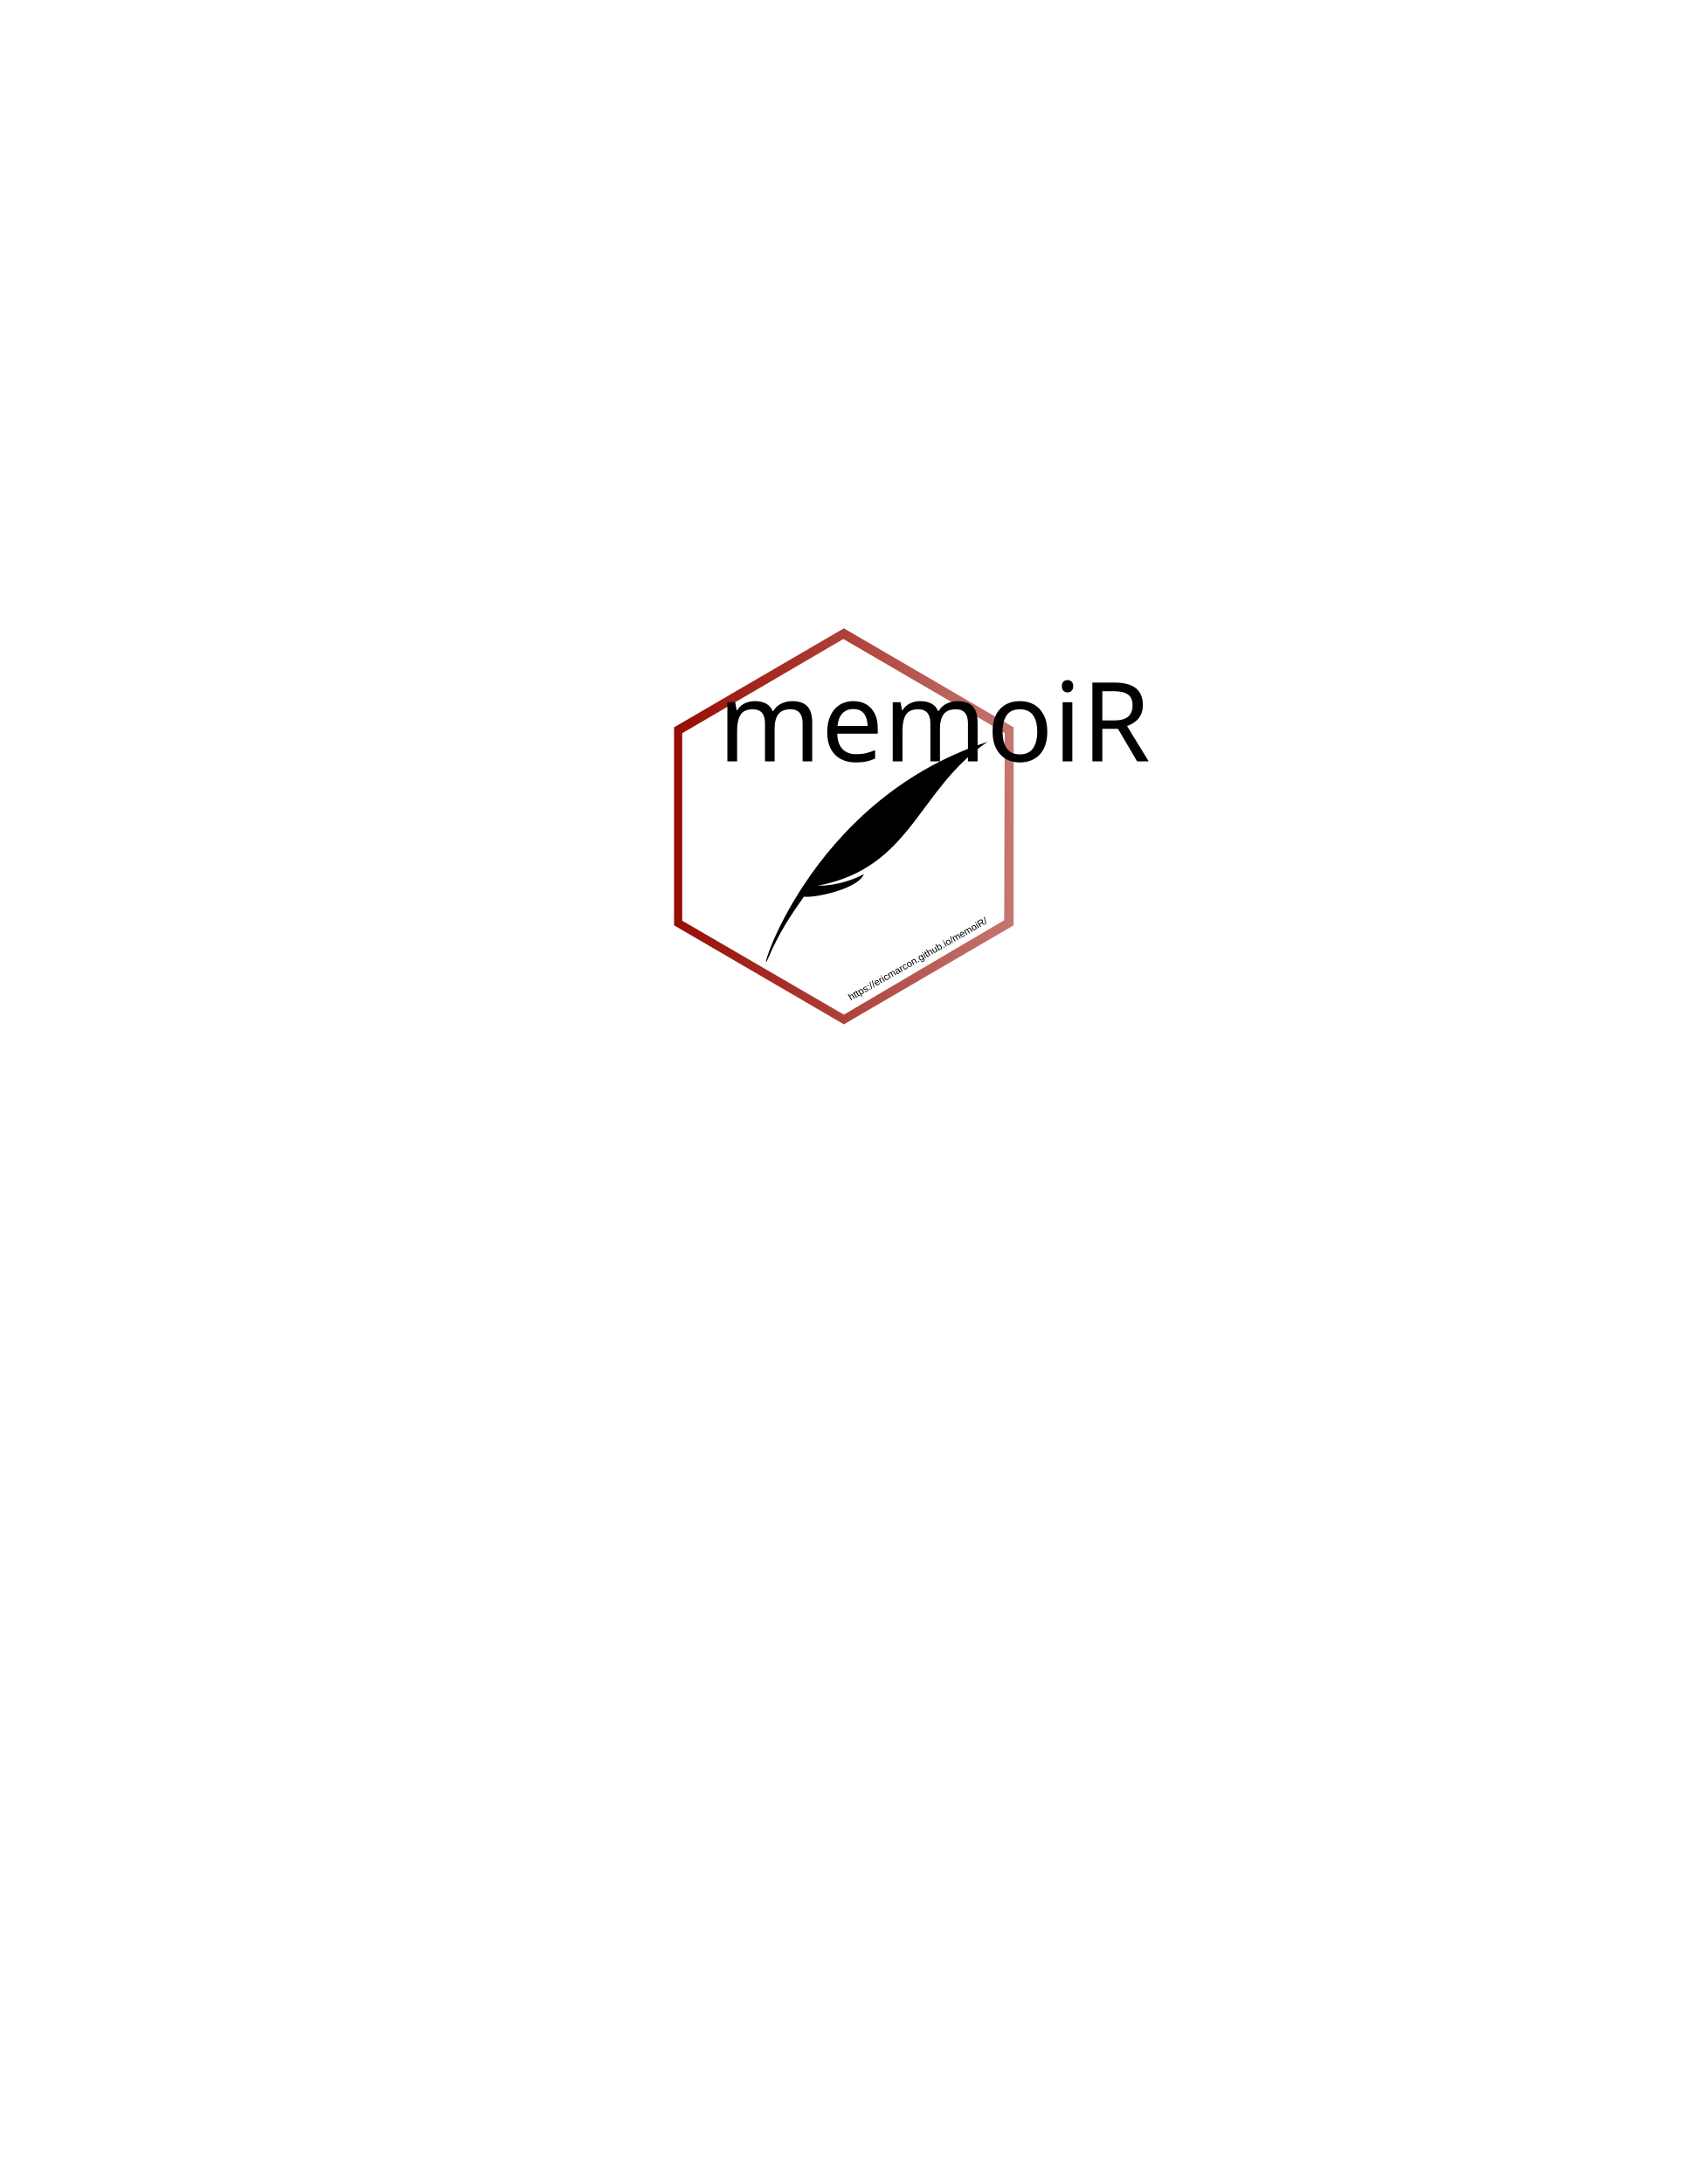
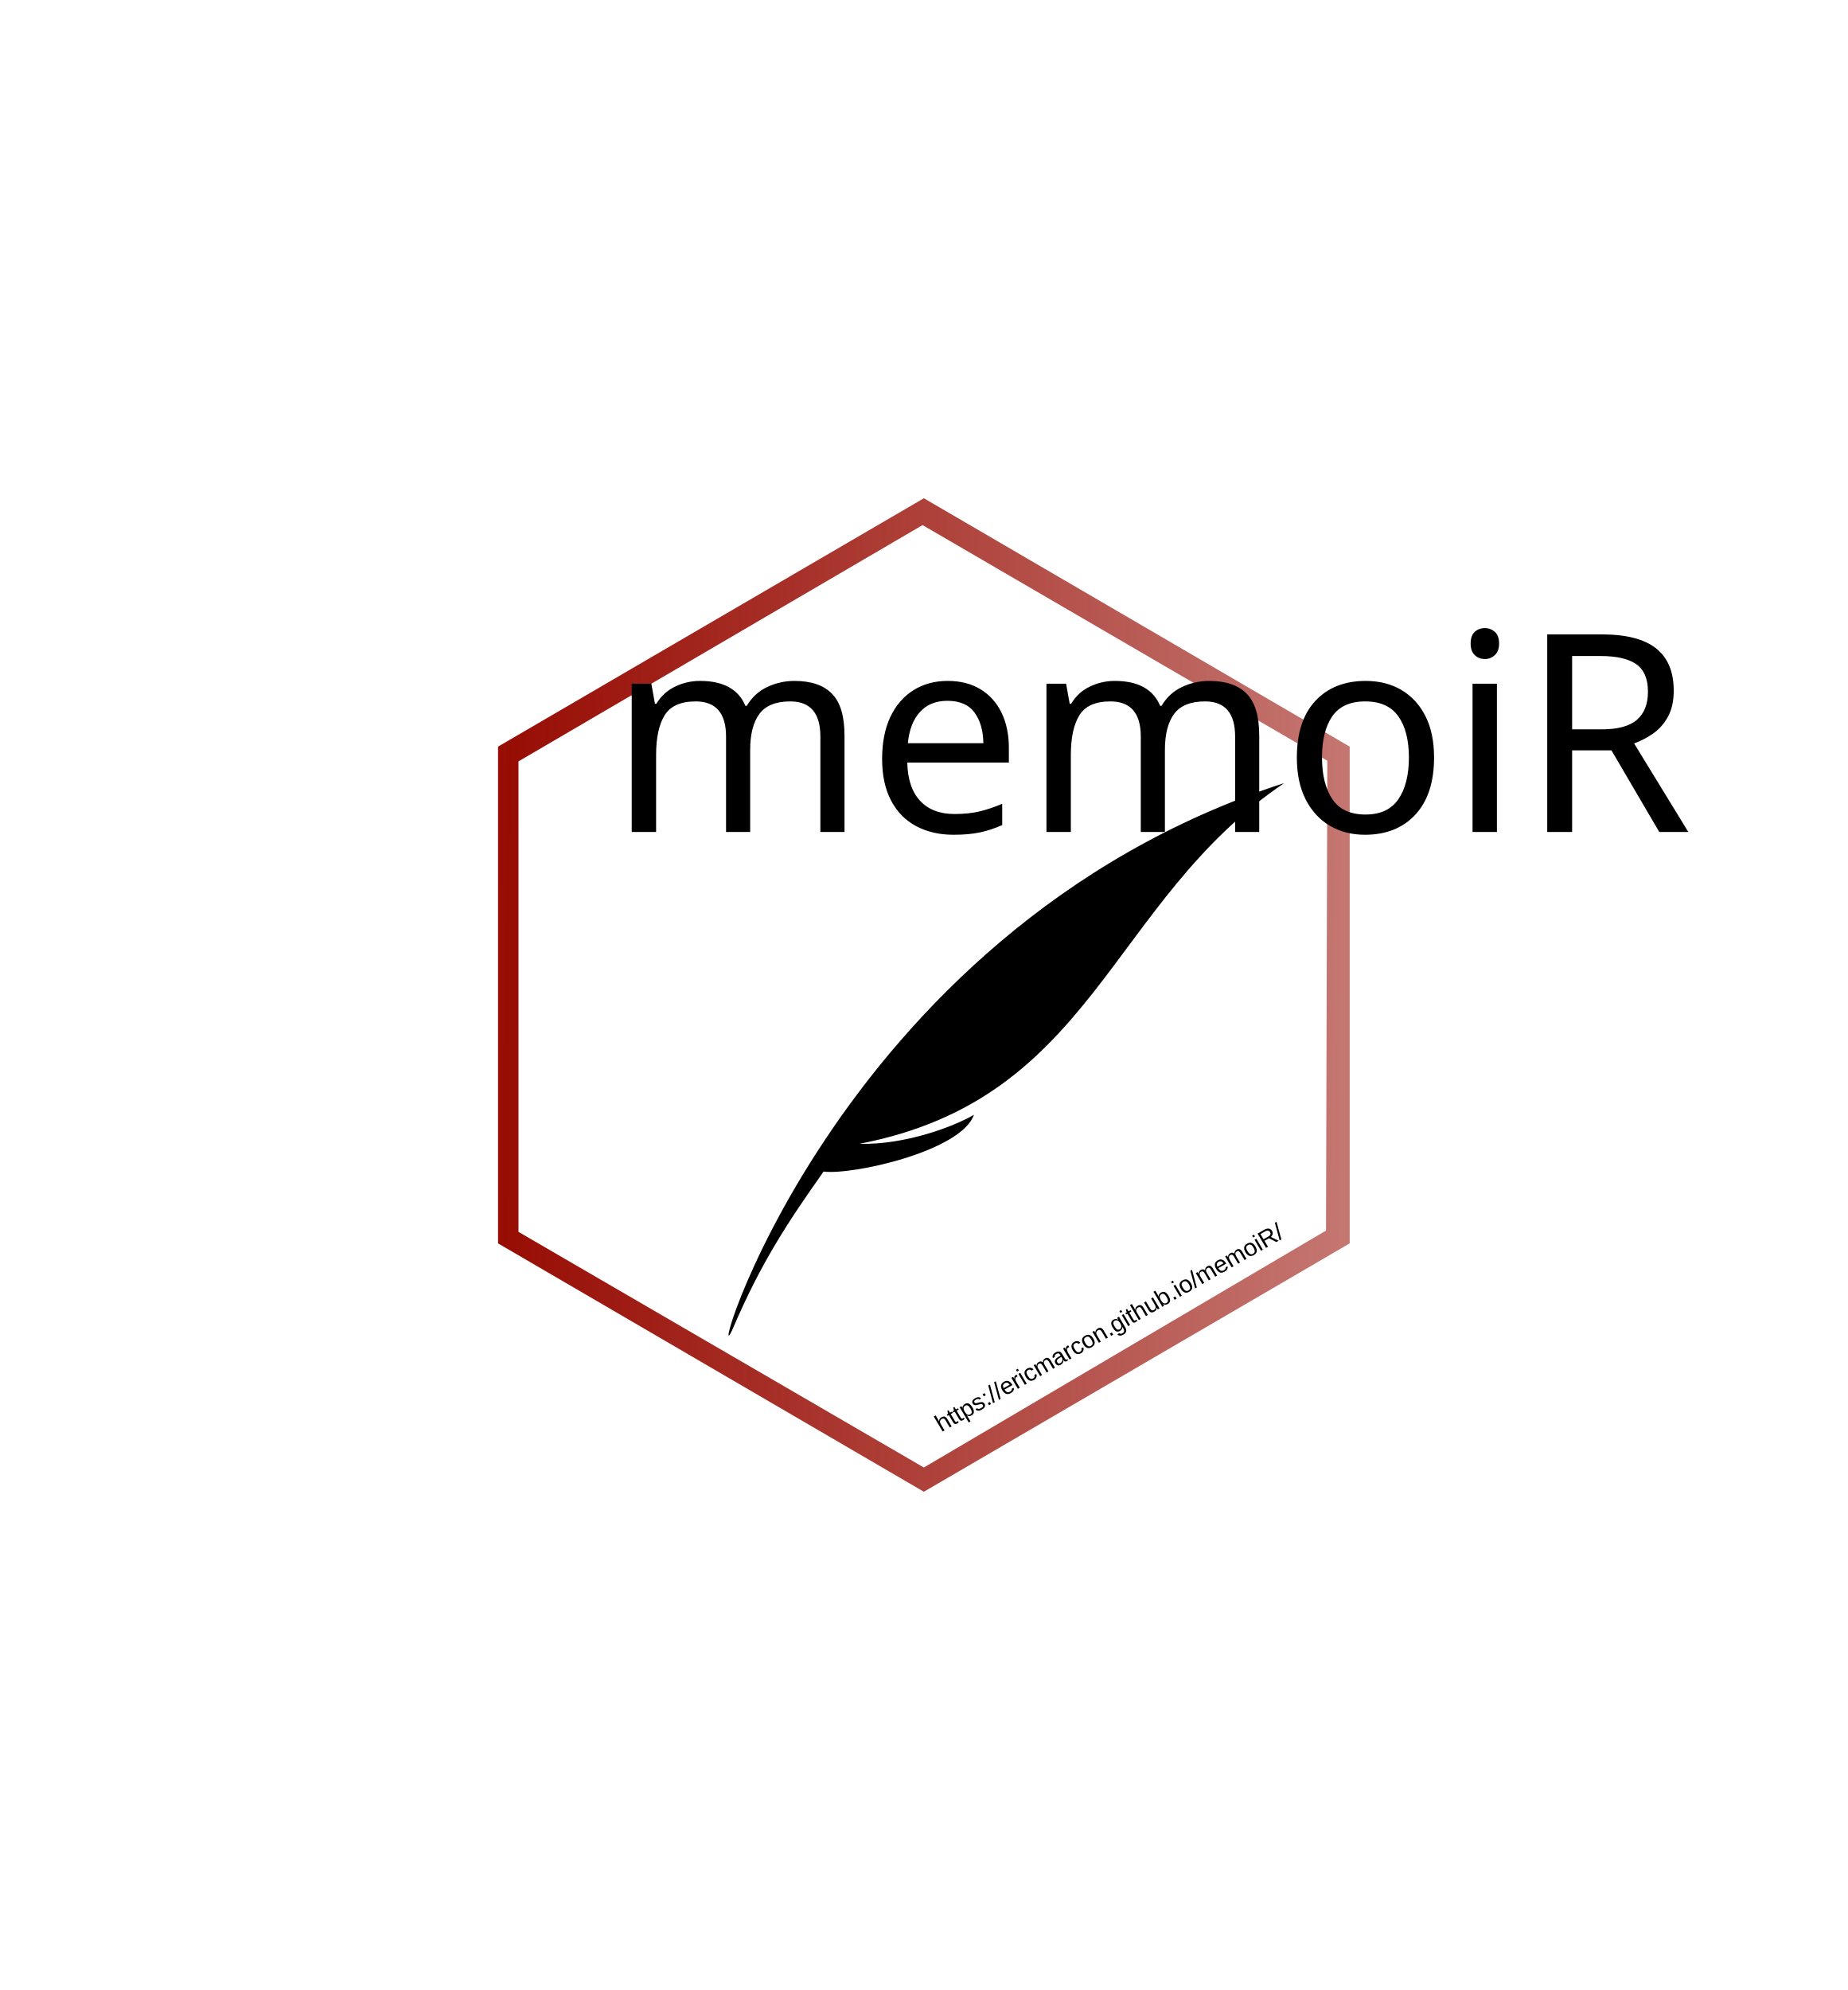
- <svg xmlns="http://www.w3.org/2000/svg" xmlns:ns1="http://www.openswatchbook.org/uri/2009/osb" xmlns:xlink="http://www.w3.org/1999/xlink" width="8.5in" height="11in" viewBox="0 0 765 990" id="svg7307" version="1.1">
+ <svg xmlns="http://www.w3.org/2000/svg" xmlns:ns1="http://www.openswatchbook.org/uri/2009/osb" xmlns:xlink="http://www.w3.org/1999/xlink" width="3.71in" height="3.995in" viewBox="0 0 333.909 359.51" id="svg7307" version="1.1">
  <defs id="defs7309">
    <linearGradient id="linearGradient7570">
      <stop style="stop-color:#970c03;stop-opacity:1;" offset="0" id="stop7566" />
      <stop style="stop-color:#970c03;stop-opacity:0;" offset="1" id="stop7568" />
    </linearGradient>
    <linearGradient id="linearGradient7562" ns1:paint="solid">
      <stop style="stop-color:#970c03;stop-opacity:1;" offset="0" id="stop7560" />
    </linearGradient>
    <clipPath id="clipPath7668" clipPathUnits="userSpaceOnUse">
      <path id="path7666" d="M 1419.8,1151.4 H 3374 V 3105.6 H 1419.8 Z" />
    </clipPath>
    <clipPath id="clipPath9054" clipPathUnits="userSpaceOnUse">
      <path id="path9052" d="M 0,3255 H 3940 V 0 H 0 Z" />
    </clipPath>
    <clipPath id="clipPath9899" clipPathUnits="userSpaceOnUse">
      <path id="path9897" d="m 809.5,512.398 h 2682.8 v 2682.8 H 809.5 Z" />
    </clipPath>
    <clipPath id="clipPath11285" clipPathUnits="userSpaceOnUse">
      <path id="path11283" d="M 0,3255 H 3940 V 0 H 0 Z" />
    </clipPath>
    <clipPath id="clipPath12144" clipPathUnits="userSpaceOnUse">
      <path id="path12142" d="m 495.199,355.301 h 3390 v 2839.9 h -3390 z" />
    </clipPath>
    <clipPath id="clipPath12192" clipPathUnits="userSpaceOnUse">
      <path id="path12190" d="M 0,3255 H 3940 V 0 H 0 Z" />
    </clipPath>
    <clipPath id="clipPath2103" clipPathUnits="userSpaceOnUse">
      <path id="path2101" d="m 506.199,354.199 h 4489 v 2736 h -4489 z" />
    </clipPath>
    <clipPath id="clipPath2151" clipPathUnits="userSpaceOnUse">
      <path id="path2149" d="M 0,0 H 5055 V 3150 H 0 Z" />
    </clipPath>
    <clipPath id="clipPath2270" clipPathUnits="userSpaceOnUse">
      <path id="path2268" d="m 506.199,354.199 h 2314 v 1746 h -2314 z" />
    </clipPath>
    <linearGradient xlink:href="#linearGradient7570" id="linearGradient7572" x1="126.844" y1="-208.071" x2="478.214" y2="-205.727" gradientUnits="userSpaceOnUse" />
  </defs>
-   <g id="layer1" transform="translate(178.6743,582.6378)" style="display:inline">
+   <g id="layer1" transform="translate(-36.84442,387.8263)" style="display:inline">
    <path d="m 203.565,-292.976 73.142,42.575 -0.234,84.894 -72.673,42.809 -73.259,-42.575 v -85.011 z m 0.234,-4.85 -76.954,44.877 v 89.756 l 76.954,44.877 76.954,-44.877 v -89.756 z" id="path7067" style="opacity:1;fill:url(#linearGradient7572);fill-opacity:1;stroke-width:0.354;stroke-miterlimit:4;stroke-dasharray:none" />
    <g transform="matrix(1.25,0,0,-1.25,-178.6743,-175.1378)" id="g12120">
      <g transform="scale(0.1)" id="g12122" />
    </g>
    <text xml:space="preserve" style="font-style:normal;font-variant:normal;font-weight:normal;font-stretch:normal;font-size:21.841px;line-height:125%;font-family:Arial;-inkscape-font-specification:'Arial, Normal';text-align:start;letter-spacing:0px;word-spacing:0px;writing-mode:lr-tb;text-anchor:start;fill:#000000;fill-opacity:1;stroke:none;stroke-width:0.546px;stroke-linecap:butt;stroke-linejoin:miter;stroke-opacity:1" x="242.552" y="-10.096" id="text12397" transform="matrix(0.8742924,-0.4964425,0.5071699,0.8557999,0,0)">
      <tspan id="tspan12395" x="242.552" y="-10.096" style="font-style:normal;font-variant:normal;font-weight:normal;font-stretch:normal;font-size:4.368px;font-family:Arial;-inkscape-font-specification:'Arial, Normal';font-variant-ligatures:normal;font-variant-caps:normal;font-variant-numeric:normal;font-feature-settings:normal;text-align:start;writing-mode:lr-tb;text-anchor:start;stroke-width:0.546px">https://ericmarcon.github.io/memoiR/</tspan>
    </text>
    <text xml:space="preserve" style="font-style:normal;font-variant:normal;font-weight:normal;font-stretch:normal;font-size:37.5px;line-height:125%;font-family:Arial;-inkscape-font-specification:'Arial, Normal';text-align:start;letter-spacing:0px;word-spacing:0px;writing-mode:lr-tb;text-anchor:start;fill:#000000;fill-opacity:1;stroke:none;stroke-width:0.938px;stroke-linecap:butt;stroke-linejoin:miter;stroke-opacity:1" x="146.755" y="-237.521" id="text7051">
      <tspan id="tspan7049" x="146.755" y="-237.521" style="font-style:normal;font-variant:normal;font-weight:normal;font-stretch:normal;font-size:50px;font-family:'Freestyle Script';-inkscape-font-specification:'Freestyle Script, Normal';font-variant-ligatures:normal;font-variant-caps:normal;font-variant-numeric:normal;font-feature-settings:normal;text-align:start;writing-mode:lr-tb;text-anchor:start;stroke-width:0.938px">memoiR</tspan>
    </text>
    <g id="g54" transform="matrix(1.156071,0,0,1.139471,156.0823,-258.2132)">
      <path id="path52" d="M 11.5,96.7 C 6.4,108.8 26.2,33.9 97.6,10.4 70.1,29.3 68.1,60.4 31.2,67.6 38.4,67.8 46.1,64.8 49.1,63 47.1,68.8 30,72.6 25.6,72 20.1,79.9 15.9,86.3 11.5,96.7 Z" />
    </g>
  </g>
</svg>
